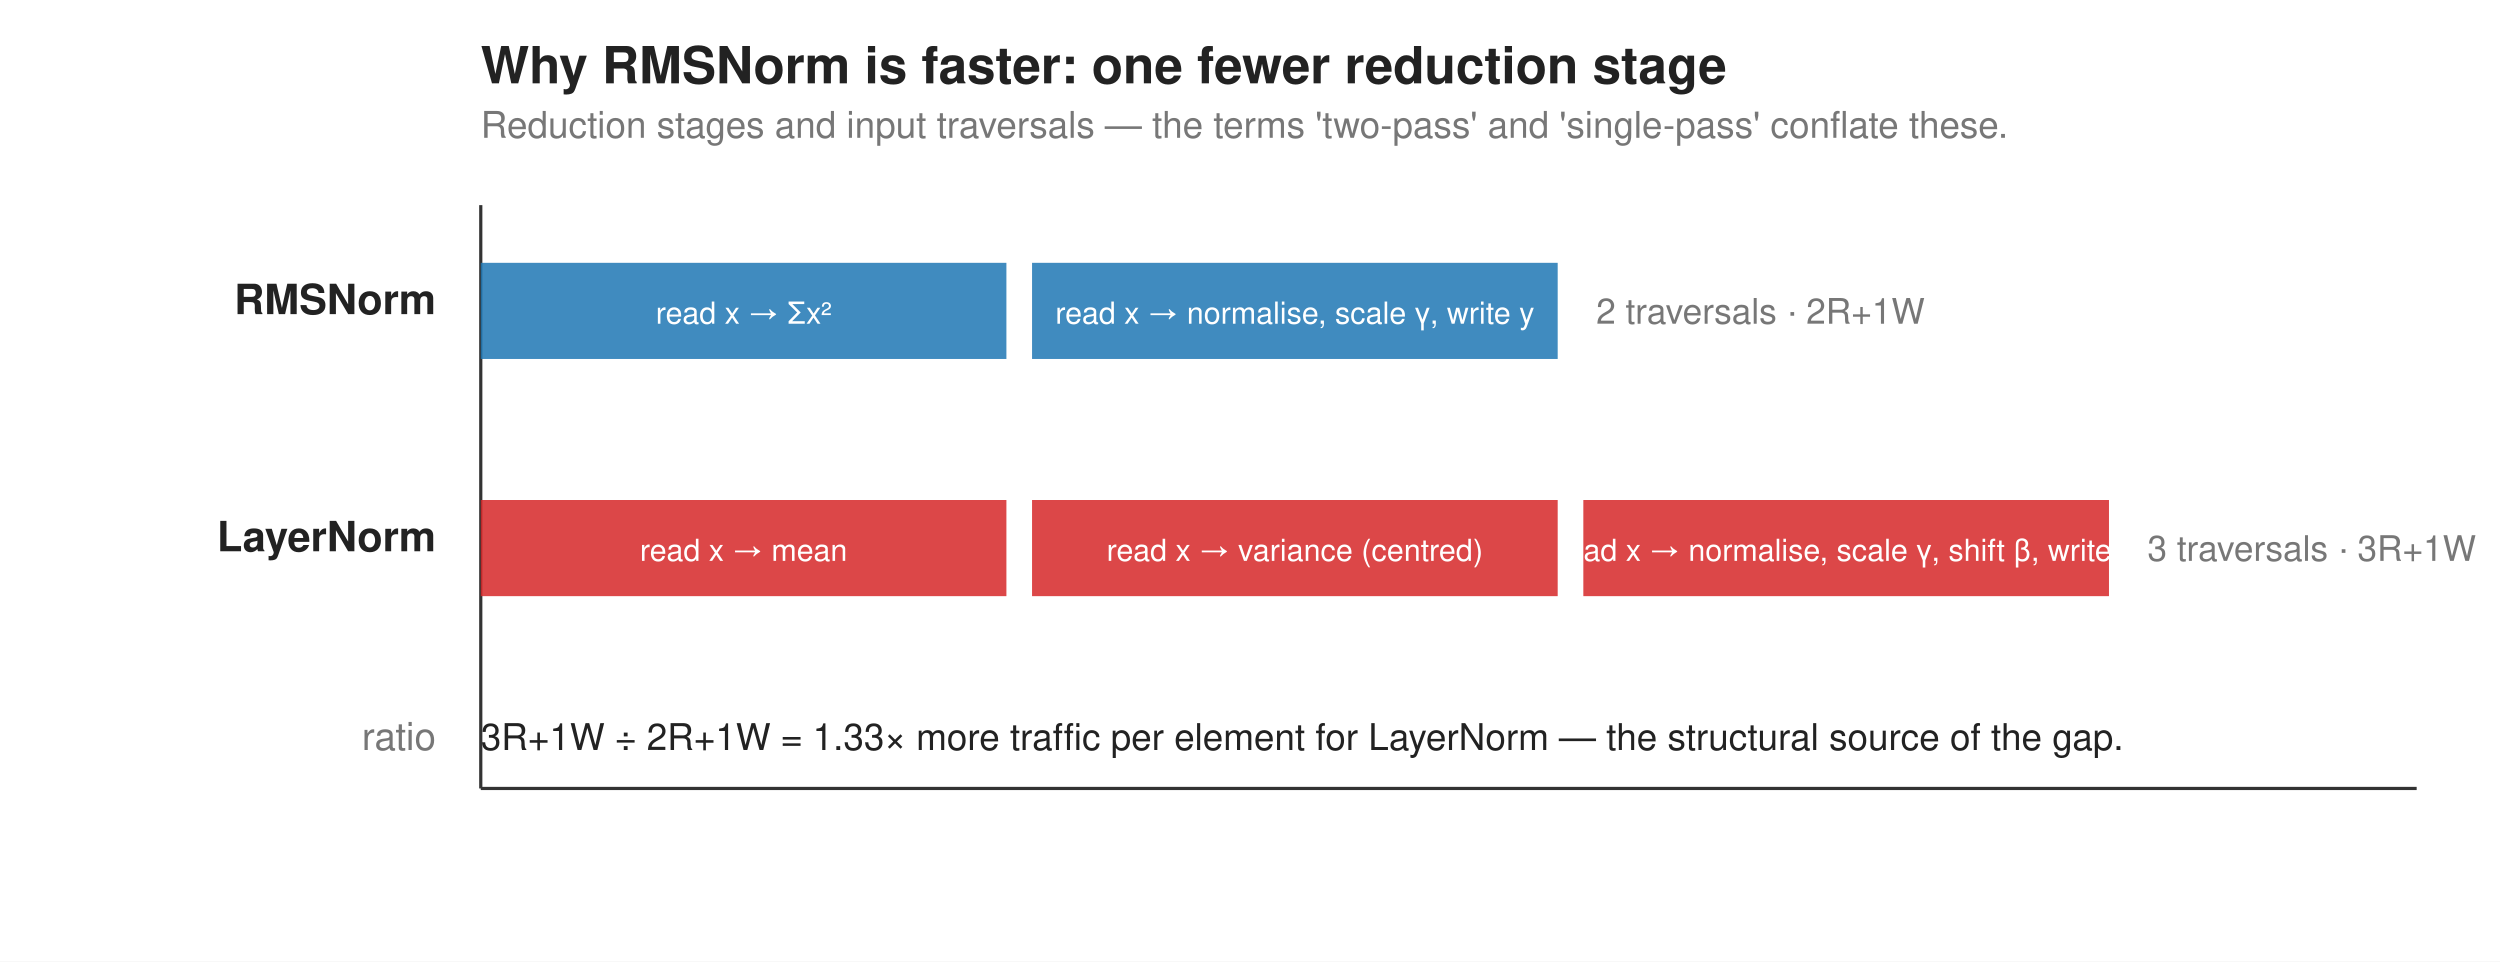
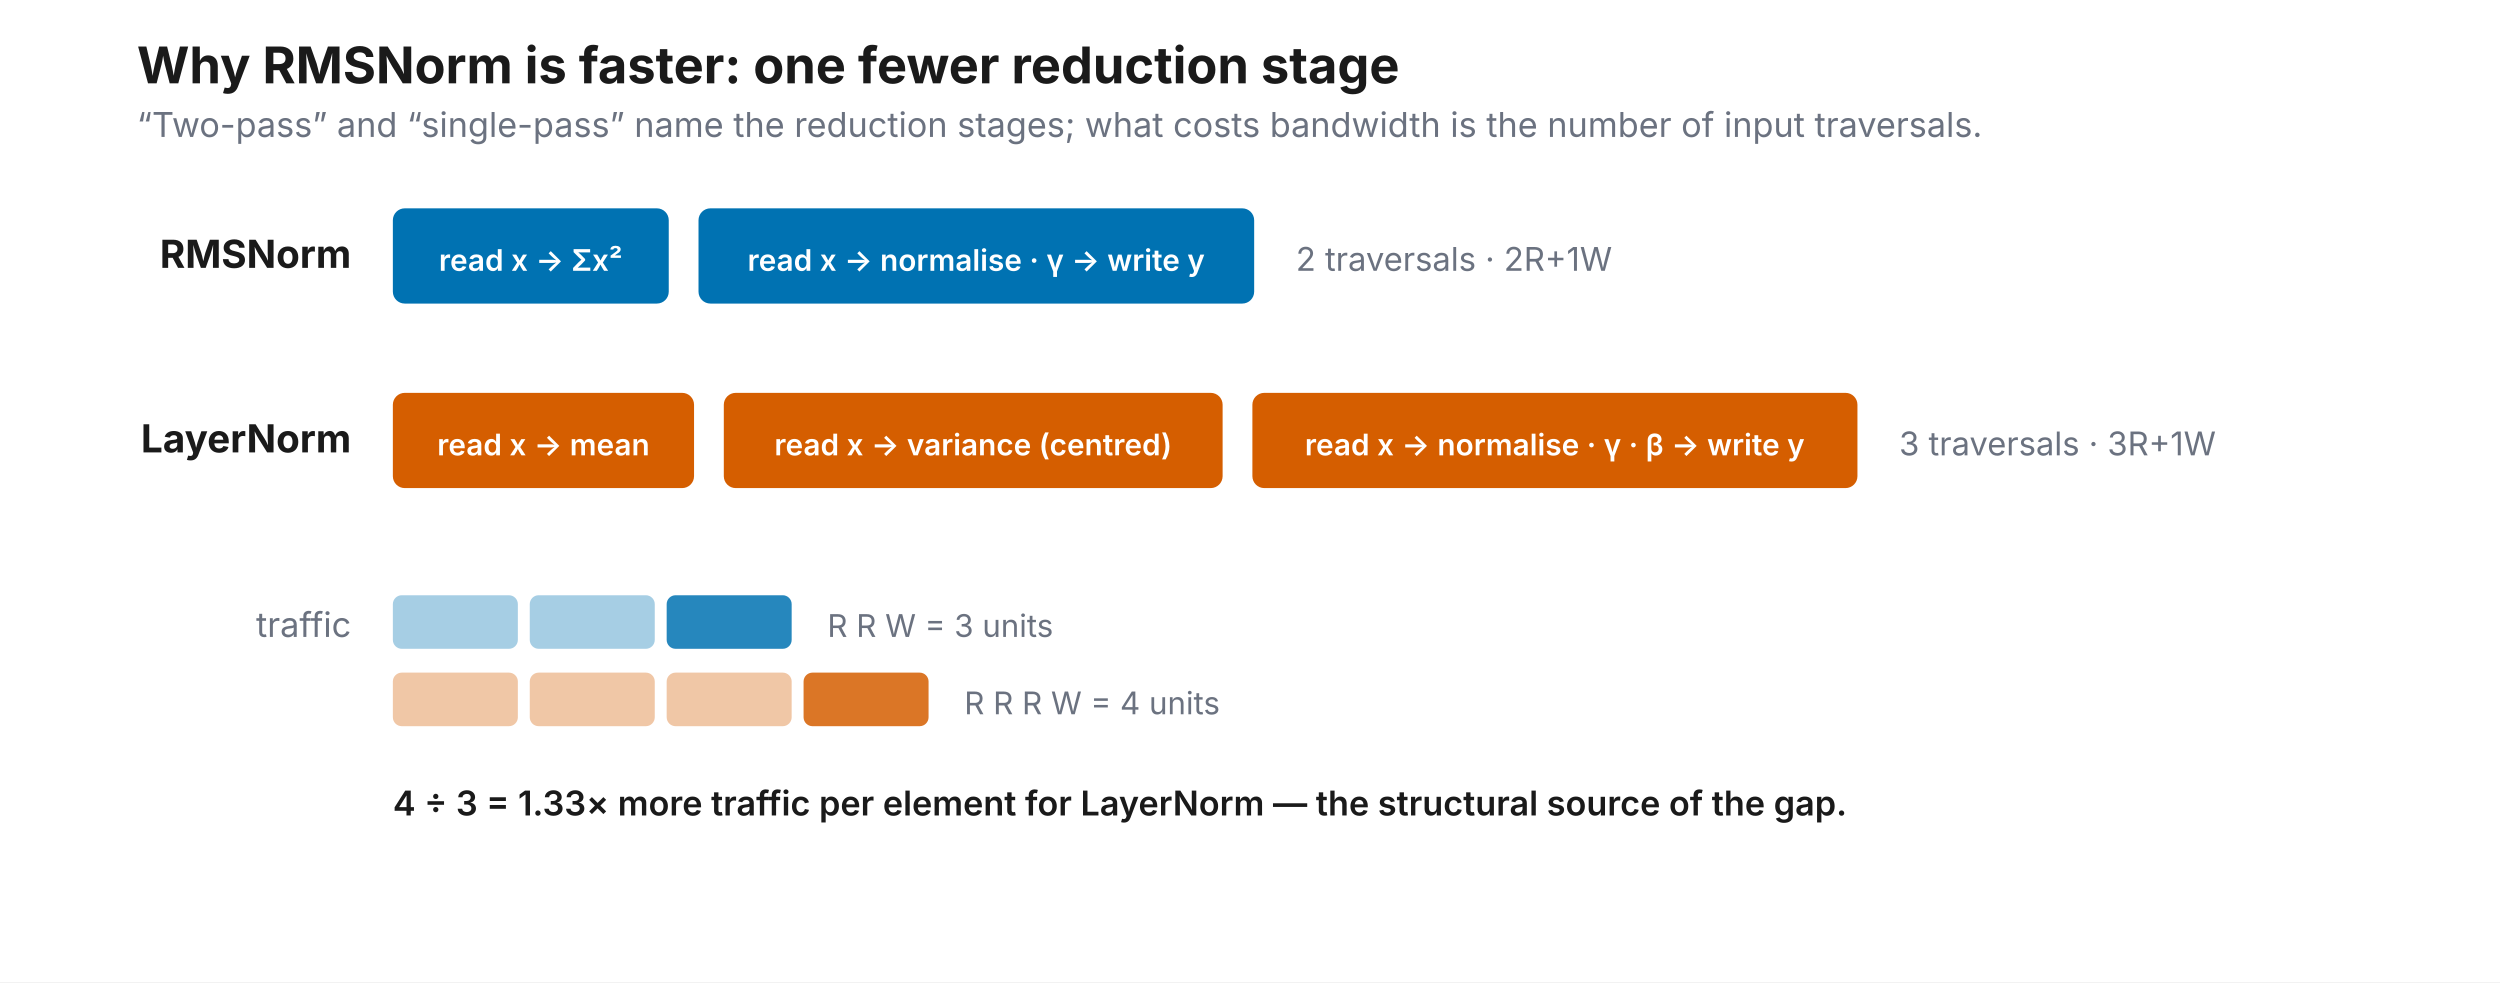
- <svg xmlns="http://www.w3.org/2000/svg" width="780" height="300" viewBox="0 0 780 300">
-   <rect width="780" height="300" fill="white" />
-   <text x="150.0" y="26.0" font-family="Helvetica,Arial,sans-serif" font-size="16" text-anchor="start" fill="#222222" font-weight="bold">Why RMSNorm is faster: one fewer reduction stage</text>
-   <text x="150.0" y="43.0" font-family="Helvetica,Arial,sans-serif" font-size="11.5" text-anchor="start" fill="#777777" font-weight="normal">Reduction stages and input traversals — the terms 'two-pass' and 'single-pass' conflate these.</text>
-   <line x1="150.0" y1="246.0" x2="754.0" y2="246.0" stroke="#333333" stroke-width="1.0" />
-   <line x1="150.0" y1="64.0" x2="150.0" y2="246.0" stroke="#333333" stroke-width="1.0" />
-   <text x="452.0" y="284.0" font-family="Helvetica,Arial,sans-serif" font-size="12.5" text-anchor="middle" fill="#222222" font-weight="normal" />
-   <text x="18" y="155.0" font-family="Helvetica,Arial,sans-serif" font-size="12.5" text-anchor="middle" fill="#222222" transform="rotate(-90 18 155.0)" />
-   <text x="136.0" y="98.0" font-family="Helvetica,Arial,sans-serif" font-size="13" text-anchor="end" fill="#222222" font-weight="bold">RMSNorm</text>
-   <rect x="150.0" y="82.0" width="164.0" height="30.0" fill="#1f77b4" opacity="0.85" />
-   <text x="232.0" y="101.0" font-family="Helvetica,Arial,sans-serif" font-size="9.5" text-anchor="middle" fill="white" font-weight="normal">read x → Σx²</text>
-   <rect x="322.0" y="82.0" width="164.0" height="30.0" fill="#1f77b4" opacity="0.85" />
-   <text x="404.0" y="101.0" font-family="Helvetica,Arial,sans-serif" font-size="9.5" text-anchor="middle" fill="white" font-weight="normal">read x → normalise, scale γ, write y</text>
-   <text x="498.0" y="101.0" font-family="Helvetica,Arial,sans-serif" font-size="11" text-anchor="start" fill="#777777" font-weight="normal">2 traversals · 2R+1W</text>
-   <text x="136.0" y="172.0" font-family="Helvetica,Arial,sans-serif" font-size="13" text-anchor="end" fill="#222222" font-weight="bold">LayerNorm</text>
-   <rect x="150.0" y="156.0" width="164.0" height="30.0" fill="#d62728" opacity="0.85" />
-   <text x="232.0" y="175.0" font-family="Helvetica,Arial,sans-serif" font-size="9.5" text-anchor="middle" fill="white" font-weight="normal">read x → mean</text>
-   <rect x="322.0" y="156.0" width="164.0" height="30.0" fill="#d62728" opacity="0.85" />
-   <text x="404.0" y="175.0" font-family="Helvetica,Arial,sans-serif" font-size="9.5" text-anchor="middle" fill="white" font-weight="normal">read x → variance (centred)</text>
-   <rect x="494.0" y="156.0" width="164.0" height="30.0" fill="#d62728" opacity="0.85" />
-   <text x="576.0" y="175.0" font-family="Helvetica,Arial,sans-serif" font-size="9.5" text-anchor="middle" fill="white" font-weight="normal">read x → normalise, scale γ, shift β, write y</text>
-   <text x="670.0" y="175.0" font-family="Helvetica,Arial,sans-serif" font-size="11" text-anchor="start" fill="#777777" font-weight="normal">3 traversals · 3R+1W</text>
-   <text x="136.0" y="234.0" font-family="Helvetica,Arial,sans-serif" font-size="12" text-anchor="end" fill="#777777" font-weight="normal">ratio</text>
-   <text x="150.0" y="234.0" font-family="Helvetica,Arial,sans-serif" font-size="11.5" text-anchor="start" fill="#222222" font-weight="normal">3R+1W ÷ 2R+1W = 1.33× more traffic per element for LayerNorm — the structural source of the gap.</text>
+ <svg xmlns="http://www.w3.org/2000/svg" width="840" height="330" viewBox="0 0 840 330">
+   <rect width="840" height="330" fill="white" />
+   <text x="46.0" y="28.0" font-family="Inter,Helvetica Neue,Helvetica,Arial,sans-serif" font-size="17" text-anchor="start" fill="#1a1a1a" font-weight="700">Why RMSNorm is faster: one fewer reduction stage</text>
+   <text x="46.0" y="46.0" font-family="Inter,Helvetica Neue,Helvetica,Arial,sans-serif" font-size="11.5" text-anchor="start" fill="#6b7280" font-weight="400">“Two-pass” and “single-pass” name the reduction stages; what costs bandwidth is the number of input traversals.</text>
+   <text x="118.0" y="90.0" font-family="Inter,Helvetica Neue,Helvetica,Arial,sans-serif" font-size="13" text-anchor="end" fill="#1a1a1a" font-weight="700">RMSNorm</text>
+   <rect x="132.0" y="70.0" width="92.7" height="32.0" rx="4" fill="#0072B2" opacity="1.0" />
+   <text x="178.3" y="91.0" font-family="Inter,Helvetica Neue,Helvetica,Arial,sans-serif" font-size="10" text-anchor="middle" fill="white" font-weight="600">read x → Σx²</text>
+   <rect x="234.7" y="70.0" width="186.7" height="32.0" rx="4" fill="#0072B2" opacity="1.0" />
+   <text x="328.0" y="91.0" font-family="Inter,Helvetica Neue,Helvetica,Arial,sans-serif" font-size="10" text-anchor="middle" fill="white" font-weight="600">read x → normalise · γ → write y</text>
+   <text x="435.4" y="91.0" font-family="Inter,Helvetica Neue,Helvetica,Arial,sans-serif" font-size="11" text-anchor="start" fill="#6b7280" font-weight="400">2 traversals · 2R+1W</text>
+   <text x="118.0" y="152.0" font-family="Inter,Helvetica Neue,Helvetica,Arial,sans-serif" font-size="13" text-anchor="end" fill="#1a1a1a" font-weight="700">LayerNorm</text>
+   <rect x="132.0" y="132.0" width="101.2" height="32.0" rx="4" fill="#D55E00" opacity="1.0" />
+   <text x="182.6" y="153.0" font-family="Inter,Helvetica Neue,Helvetica,Arial,sans-serif" font-size="10" text-anchor="middle" fill="white" font-weight="600">read x → mean</text>
+   <rect x="243.2" y="132.0" width="167.6" height="32.0" rx="4" fill="#D55E00" opacity="1.0" />
+   <text x="327.0" y="153.0" font-family="Inter,Helvetica Neue,Helvetica,Arial,sans-serif" font-size="10" text-anchor="middle" fill="white" font-weight="600">read x → variance (centred)</text>
+   <rect x="420.8" y="132.0" width="203.3" height="32.0" rx="4" fill="#D55E00" opacity="1.0" />
+   <text x="522.4" y="153.0" font-family="Inter,Helvetica Neue,Helvetica,Arial,sans-serif" font-size="10" text-anchor="middle" fill="white" font-weight="600">read x → normalise · γ · β → write y</text>
+   <text x="638.1" y="153.0" font-family="Inter,Helvetica Neue,Helvetica,Arial,sans-serif" font-size="11" text-anchor="start" fill="#6b7280" font-weight="400">3 traversals · 3R+1W</text>
+   <text x="118.0" y="214.0" font-family="Inter,Helvetica Neue,Helvetica,Arial,sans-serif" font-size="11.5" text-anchor="end" fill="#6b7280" font-weight="400">traffic</text>
+   <rect x="132.0" y="200.0" width="42.0" height="18.0" rx="3" fill="#0072B2" opacity="0.35" />
+   <rect x="178.0" y="200.0" width="42.0" height="18.0" rx="3" fill="#0072B2" opacity="0.35" />
+   <rect x="224.0" y="200.0" width="42.0" height="18.0" rx="3" fill="#0072B2" opacity="0.85" />
+   <text x="278.0" y="214.0" font-family="Inter,Helvetica Neue,Helvetica,Arial,sans-serif" font-size="10.5" text-anchor="start" fill="#6b7280" font-weight="400">R R W   =  3 units</text>
+   <rect x="132.0" y="226.0" width="42.0" height="18.0" rx="3" fill="#D55E00" opacity="0.35" />
+   <rect x="178.0" y="226.0" width="42.0" height="18.0" rx="3" fill="#D55E00" opacity="0.35" />
+   <rect x="224.0" y="226.0" width="42.0" height="18.0" rx="3" fill="#D55E00" opacity="0.35" />
+   <rect x="270.0" y="226.0" width="42.0" height="18.0" rx="3" fill="#D55E00" opacity="0.85" />
+   <text x="324.0" y="240.0" font-family="Inter,Helvetica Neue,Helvetica,Arial,sans-serif" font-size="10.5" text-anchor="start" fill="#6b7280" font-weight="400">R R R W   =  4 units</text>
+   <text x="132.0" y="274.0" font-family="Inter,Helvetica Neue,Helvetica,Arial,sans-serif" font-size="11.5" text-anchor="start" fill="#1a1a1a" font-weight="600">4 ÷ 3 = 1.33× more traffic per element for LayerNorm — the structural source of the gap.</text>
</svg>
